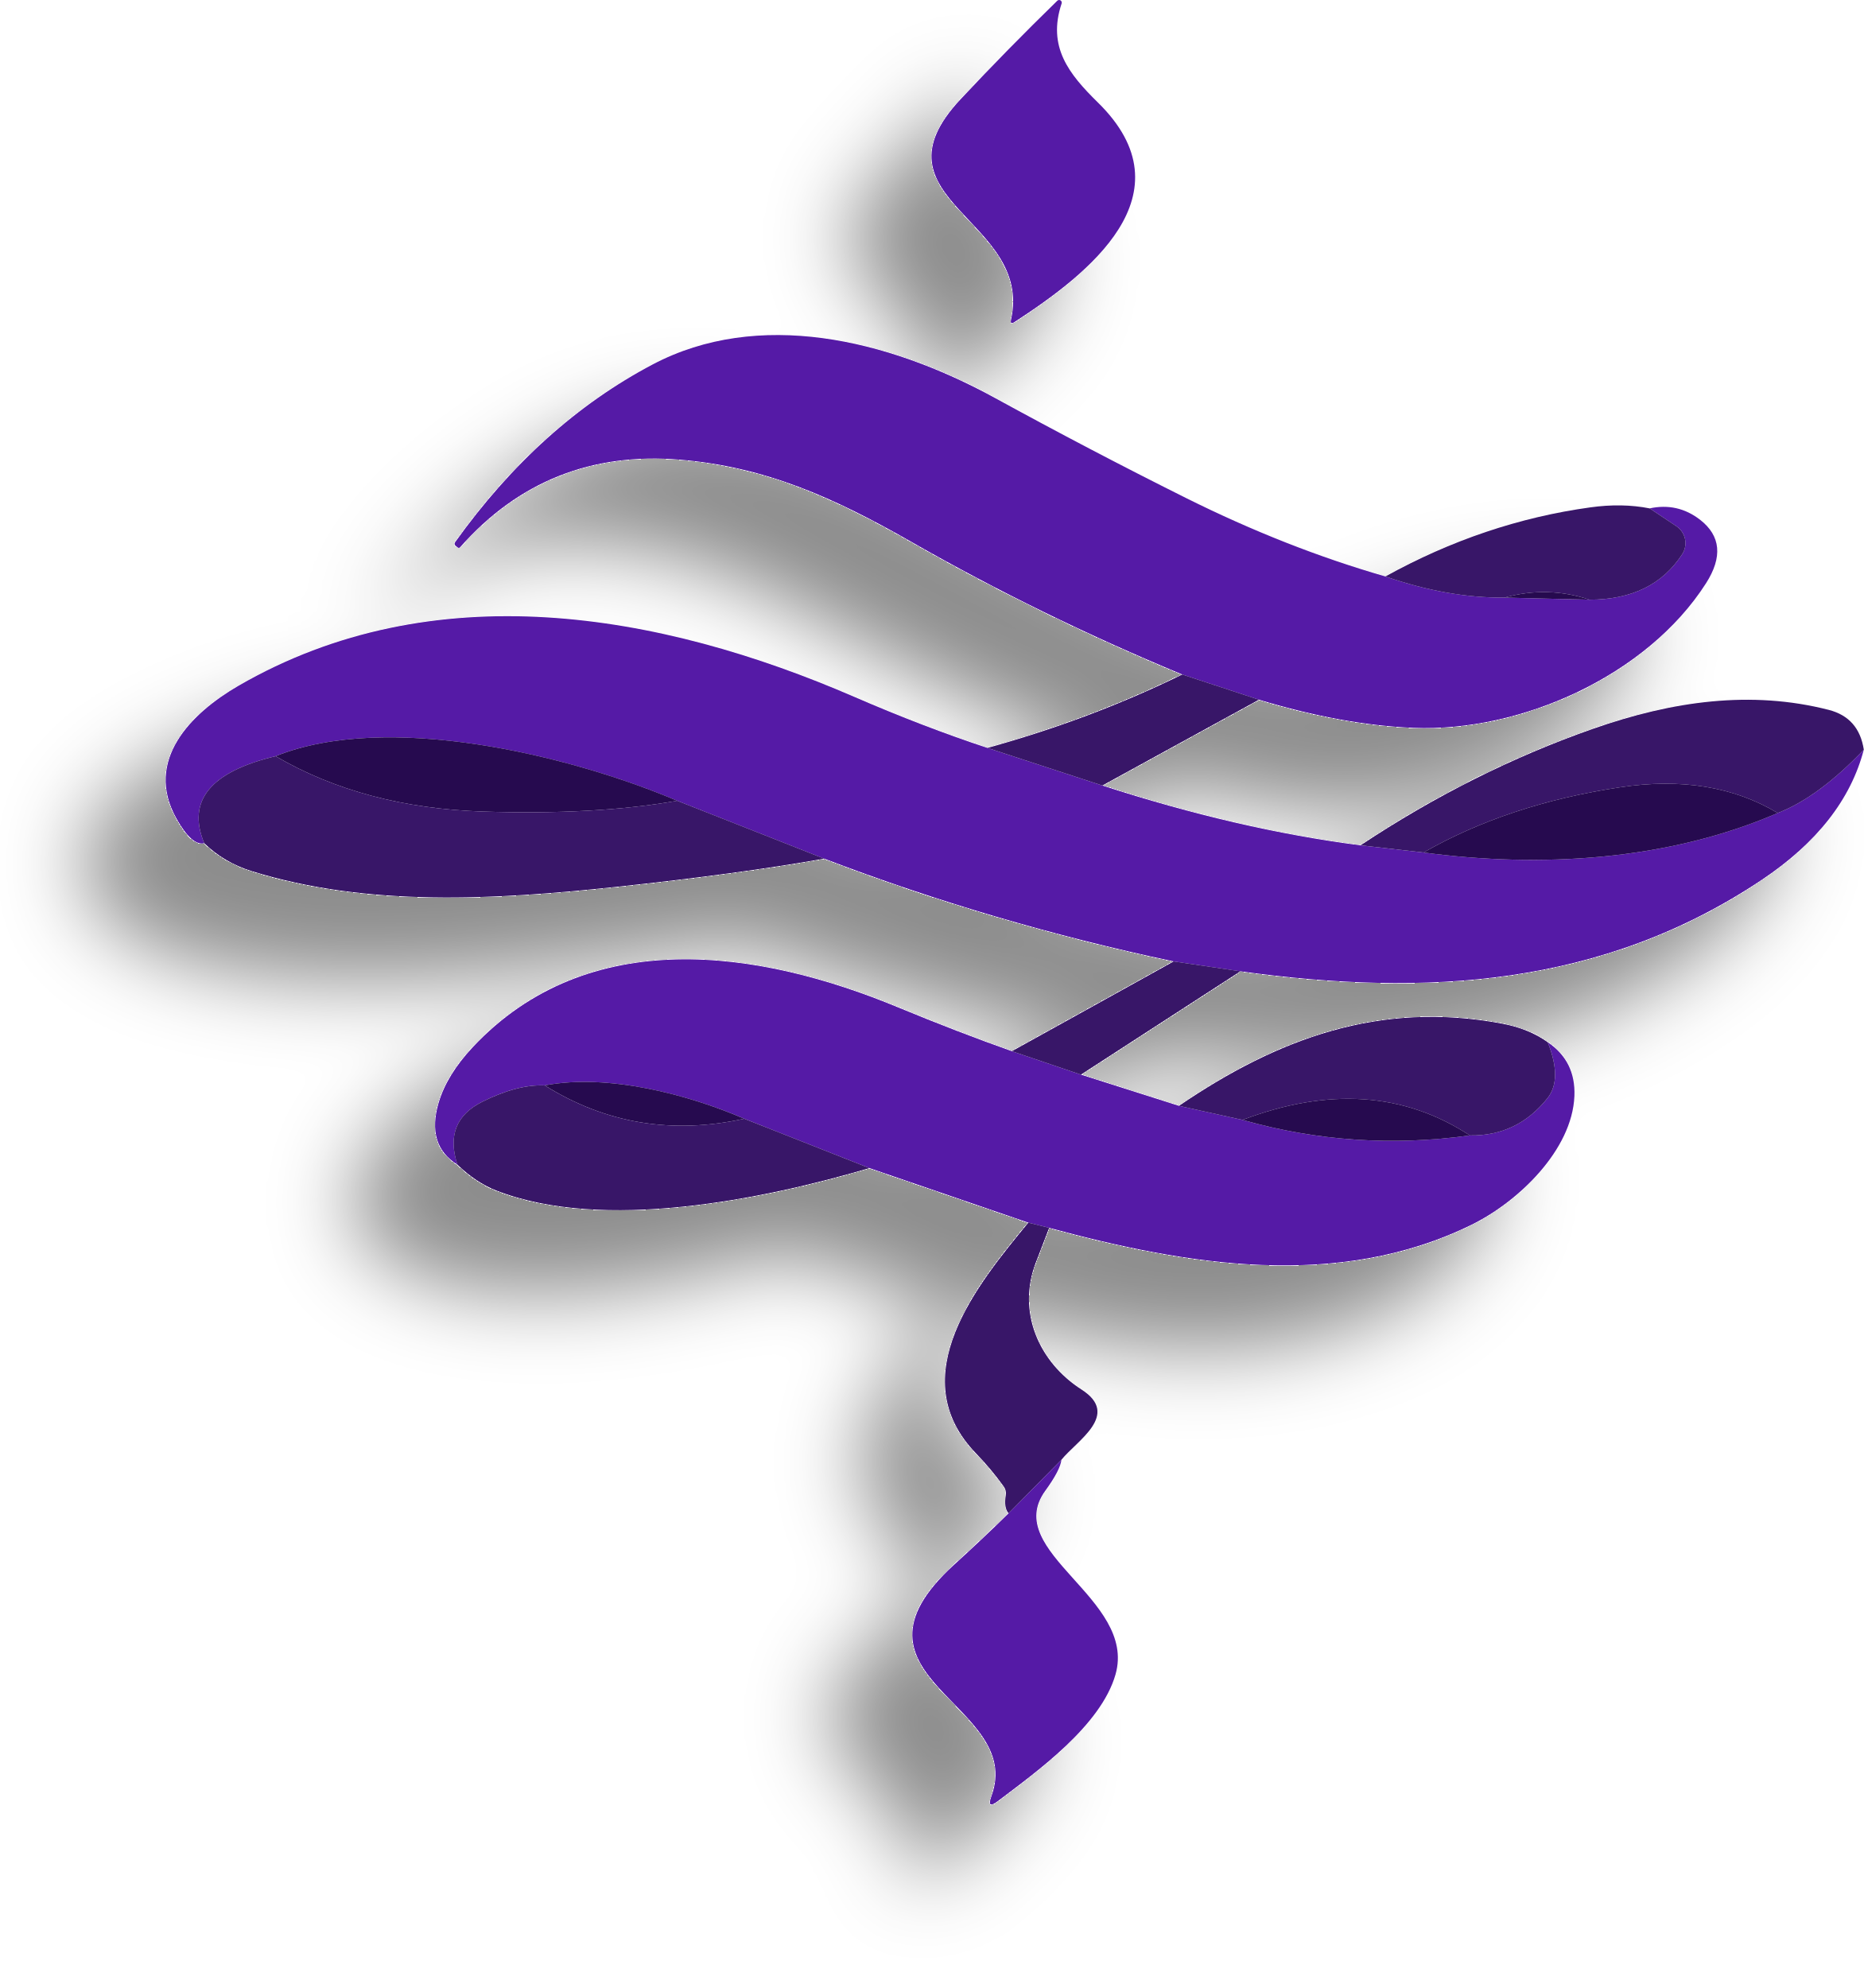
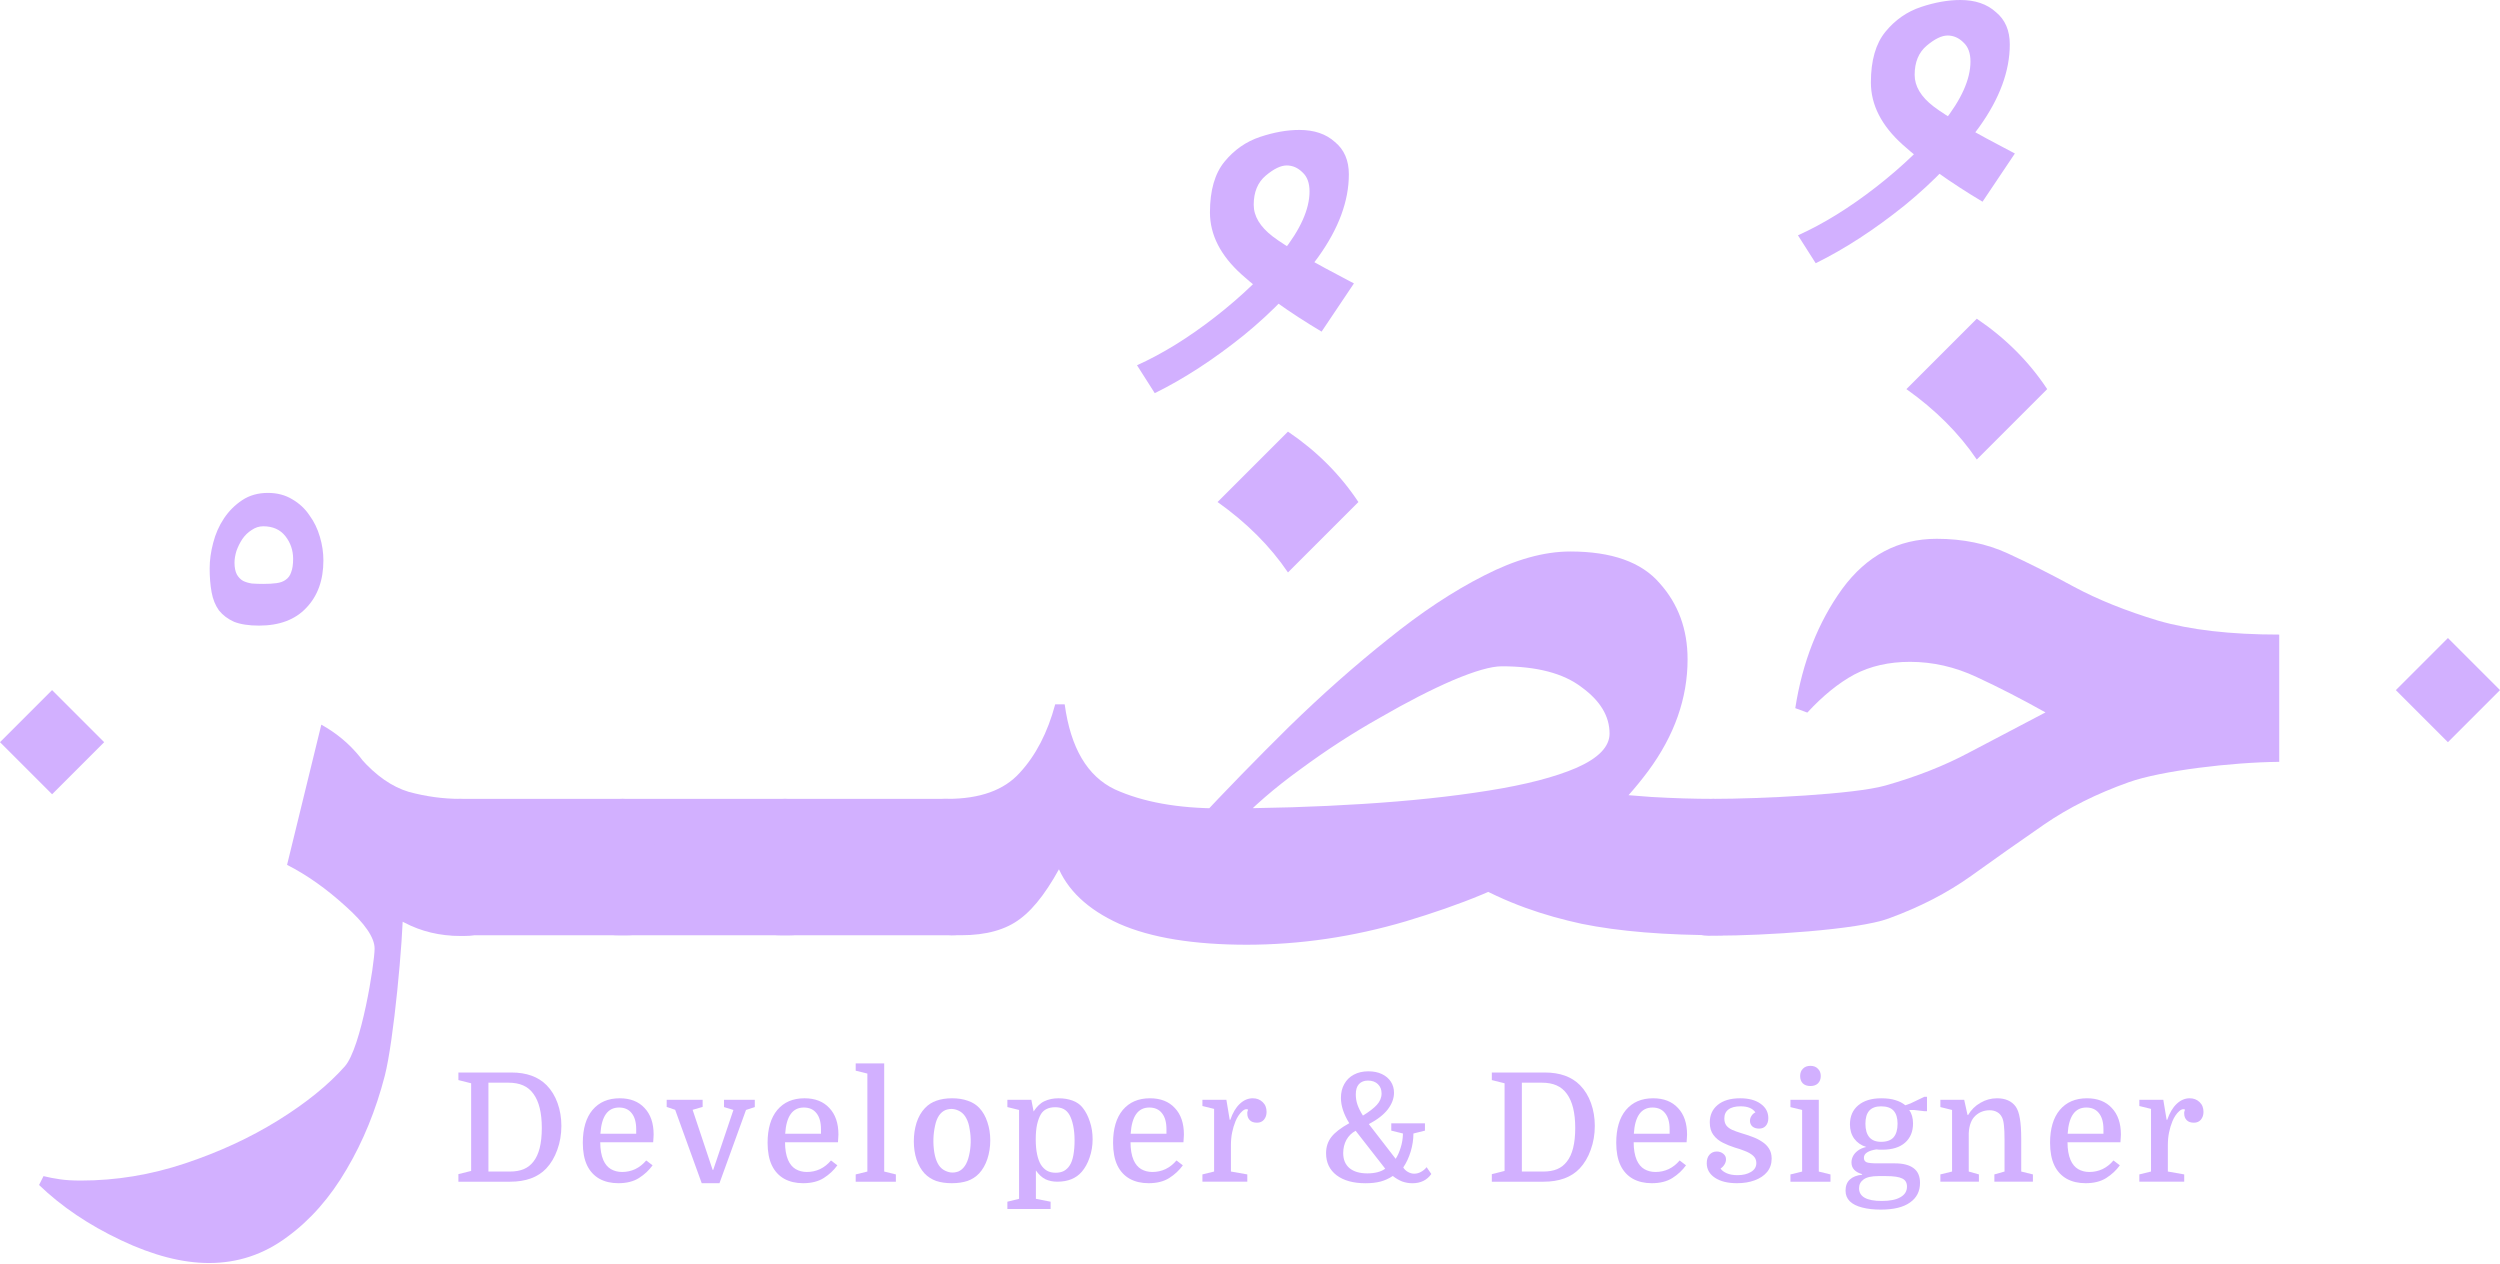
- <svg xmlns="http://www.w3.org/2000/svg" width="90" height="96" viewBox="0 0 90 96" fill="none">
-   <g filter="url(#filter0_d_127_306)">
-     <path d="M51.264 0.169C50.567 2.256 51.606 3.566 53.013 4.947C57.545 9.388 52.513 13.258 48.989 15.55C48.84 15.65 48.784 15.612 48.822 15.437C49.901 10.571 41.826 9.651 46.389 4.789C47.909 3.17 49.464 1.587 51.053 0.038C51.074 0.017 51.1 0.004 51.129 0.001C51.158 -0.003 51.187 0.004 51.211 0.019C51.236 0.035 51.254 0.058 51.264 0.085C51.273 0.112 51.273 0.142 51.264 0.169Z" fill="#551AA6" />
-     <path d="M66.899 27.837C68.909 28.532 70.825 28.873 72.646 28.858L76.757 28.959C78.794 28.956 80.286 28.223 81.233 26.759C81.371 26.542 81.42 26.28 81.367 26.028C81.315 25.777 81.166 25.556 80.952 25.413L79.659 24.549C80.559 24.356 81.37 24.539 82.092 25.097C83.094 25.875 83.191 26.897 82.381 28.166C79.532 32.623 73.444 35.359 68.254 35.148C65.974 35.055 63.487 34.602 60.793 33.789L57.089 32.571C52.513 30.671 48.142 28.531 43.978 26.149C40.3 24.05 37.004 22.55 32.853 22.2C28.575 21.837 25.03 23.246 22.219 26.425C22.181 26.466 22.141 26.469 22.1 26.434L22.008 26.364C21.941 26.308 21.932 26.246 21.982 26.175C24.703 22.374 27.882 19.514 31.52 17.597C36.601 14.924 42.816 16.352 48.024 19.206C51.069 20.878 54.146 22.489 57.255 24.041C60.49 25.654 63.705 26.919 66.899 27.837Z" fill="#551AA6" />
-     <path d="M79.66 24.55L80.953 25.413C81.166 25.556 81.315 25.777 81.368 26.029C81.42 26.28 81.372 26.542 81.233 26.759C80.286 28.223 78.795 28.956 76.758 28.959C75.402 28.506 74.031 28.473 72.646 28.858C70.826 28.873 68.91 28.533 66.899 27.837C70.064 26.087 73.362 24.975 76.793 24.501C77.816 24.358 78.771 24.374 79.66 24.55Z" fill="#381668" />
-     <path d="M76.757 28.959L72.645 28.858C74.031 28.473 75.401 28.506 76.757 28.959Z" fill="#260A4F" />
-     <path d="M47.682 36.117L53.232 37.932C57.6 39.352 61.756 40.315 65.698 40.821L68.74 41.167C74.347 41.917 80.501 41.575 85.844 39.26C87.165 38.746 88.55 37.726 90 36.201C89.372 38.609 87.734 40.701 85.086 42.478C77.367 47.65 68.846 48.141 59.899 46.905L56.673 46.427C50.86 45.197 45.236 43.543 39.801 41.465L32.7 38.669C27.409 36.429 18.664 34.36 13.307 36.516C10.16 37.27 9.012 38.672 9.862 40.72C9.467 40.811 9.023 40.419 8.529 39.545C6.929 36.705 9.257 34.426 11.51 33.119C20.926 27.675 31.823 29.564 41.269 33.658C43.49 34.62 45.628 35.44 47.682 36.117Z" fill="#551AA6" />
-     <path d="M57.09 32.571L60.794 33.789L53.232 37.932L47.683 36.117C51.02 35.191 54.156 34.008 57.09 32.571Z" fill="#381668" />
-     <path d="M90 36.2C88.551 37.726 87.165 38.746 85.844 39.26C83.714 37.986 81.175 37.572 78.226 38.019C74.626 38.56 71.464 39.609 68.74 41.167L65.698 40.82C69.301 38.427 73.045 36.551 76.929 35.192C80.764 33.851 84.56 33.32 88.308 34.28C89.278 34.529 89.842 35.169 90 36.2Z" fill="#381668" />
-     <path d="M32.7 38.668C30.079 39.133 26.953 39.307 23.324 39.19C19.484 39.064 16.145 38.173 13.308 36.516C18.664 34.359 27.409 36.428 32.7 38.668Z" fill="#260A4F" />
-     <path d="M13.307 36.516C16.145 38.173 19.484 39.064 23.324 39.19C26.953 39.307 30.079 39.133 32.7 38.668L39.801 41.465C37.06 41.95 33.721 42.403 29.785 42.824C23.88 43.455 17.748 43.806 12.146 42.065C11.272 41.794 10.511 41.345 9.862 40.72C9.012 38.671 10.16 37.27 13.307 36.516Z" fill="#381668" />
-     <path d="M85.844 39.26C80.501 41.574 74.347 41.916 68.74 41.167C71.464 39.609 74.626 38.56 78.226 38.019C81.175 37.572 83.714 37.986 85.844 39.26Z" fill="#260A4F" />
-     <path d="M48.862 50.762L52.197 51.893L56.931 53.401L60 54.08C63.577 55.097 67.236 55.347 70.976 54.83C72.501 54.853 73.751 54.254 74.724 53.032C75.209 52.425 75.213 51.523 74.737 50.328C75.64 50.939 76.07 51.804 76.026 52.923C75.921 55.548 73.291 58.043 71.068 59.138C64.616 62.321 57.309 61.098 50.663 59.292L49.655 59.042L41.984 56.408L35.939 54.023C33.248 52.861 29.364 51.827 26.304 52.414C25.422 52.376 24.417 52.639 23.289 53.203C22.029 53.835 21.629 54.847 22.088 56.241C21.076 55.61 20.776 54.609 21.185 53.238C21.453 52.341 22.003 51.45 22.833 50.565C28.413 44.621 36.649 45.857 43.365 48.645C45.276 49.437 47.108 50.142 48.862 50.762Z" fill="#551AA6" />
-     <path d="M56.673 46.427L59.899 46.904L52.197 51.893L48.861 50.762L56.673 46.427Z" fill="#381668" />
-     <path d="M74.737 50.328C75.213 51.523 75.209 52.425 74.724 53.032C73.751 54.254 72.502 54.853 70.976 54.83C67.808 52.755 64.15 52.505 60 54.08L56.932 53.401C61.696 50.153 66.628 48.316 72.523 49.429C73.386 49.59 74.124 49.89 74.737 50.328Z" fill="#381668" />
-     <path d="M35.938 54.023C32.455 54.789 29.244 54.252 26.304 52.414C29.363 51.827 33.247 52.861 35.938 54.023Z" fill="#260A4F" />
-     <path d="M26.304 52.415C29.244 54.253 32.455 54.789 35.939 54.023L41.983 56.408C36.815 57.929 29.105 59.494 23.976 57.495C23.322 57.241 22.692 56.823 22.087 56.241C21.628 54.847 22.029 53.835 23.288 53.204C24.416 52.64 25.421 52.377 26.304 52.415Z" fill="#381668" />
-     <path d="M70.976 54.83C67.236 55.347 63.577 55.097 60 54.08C64.15 52.505 67.808 52.755 70.976 54.83Z" fill="#260A4F" />
-     <path d="M49.655 59.042L50.663 59.292C50.447 59.856 50.233 60.411 50.023 60.958C49.098 63.342 50.159 65.775 52.223 67.099C54.126 68.317 52.004 69.562 51.255 70.491L48.703 73.078C48.546 72.902 48.5 72.609 48.568 72.196C48.591 72.044 48.557 71.906 48.467 71.78C48.06 71.216 47.618 70.687 47.139 70.193C43.535 66.476 47.204 62.014 49.655 59.042Z" fill="#381668" />
-     <path d="M51.255 70.491C51.22 70.821 50.96 71.321 50.474 71.99C48.335 74.949 54.911 77.185 53.867 80.858C53.162 83.326 50.102 85.522 48.182 86.977C47.817 87.255 47.713 87.177 47.871 86.745C49.536 82.252 40.073 81.038 46.069 75.563C47.001 74.715 47.88 73.887 48.704 73.077L51.255 70.491Z" fill="#551AA6" />
-   </g>
-   <defs>
-     <filter id="filter0_d_127_306" x="0" y="0" width="90" height="95.14" filterUnits="userSpaceOnUse" color-interpolation-filters="sRGB">
-       <feFlood flood-opacity="0" result="BackgroundImageFix" />
-       <feColorMatrix in="SourceAlpha" type="matrix" values="0 0 0 0 0 0 0 0 0 0 0 0 0 0 0 0 0 0 127 0" result="hardAlpha" />
-       <feOffset dx="-4" dy="4" />
-       <feGaussianBlur stdDeviation="2" />
-       <feComposite in2="hardAlpha" operator="out" />
-       <feColorMatrix type="matrix" values="0 0 0 0 0 0 0 0 0 0 0 0 0 0 0 0 0 0 0.45 0" />
-       <feBlend mode="normal" in2="BackgroundImageFix" result="effect1_dropShadow_127_306" />
-       <feBlend mode="normal" in="SourceGraphic" in2="effect1_dropShadow_127_306" result="shape" />
-     </filter>
-   </defs>
+ <svg xmlns="http://www.w3.org/2000/svg" width="192" height="97" viewBox="0 0 192 97" fill="none">
+   <path d="M131.846 71.858C130.871 71.858 130.222 72.004 129.897 70.9C129.54 69.796 129.361 68.481 129.361 66.954C129.361 65.428 129.556 64.113 129.946 63.009C130.336 61.905 130.888 61.352 131.602 61.352C135.109 61.352 142.391 61.011 144.794 60.33C147.197 59.648 149.341 58.803 151.224 57.796C153.14 56.79 155.056 55.783 156.972 54.776C158.921 53.769 161.162 52.925 163.695 52.243C166.228 51.561 169.345 51.22 173.048 51.22L171.489 58.576C168.404 58.576 165.708 58.186 163.402 57.407C161.097 56.627 159.002 55.734 157.118 54.727C155.267 53.688 153.497 52.779 151.809 51.999C150.152 51.22 148.447 50.83 146.694 50.83C145.07 50.83 143.641 51.155 142.407 51.805C141.205 52.454 140.004 53.428 138.802 54.727L137.877 54.386C138.429 50.847 139.63 47.794 141.481 45.228C143.365 42.663 145.784 41.38 148.74 41.38C150.753 41.38 152.572 41.754 154.196 42.501C155.819 43.247 157.524 44.108 159.311 45.082C161.129 46.056 163.273 46.917 165.741 47.664C168.209 48.379 171.31 48.736 175.045 48.736V58.51C171.375 58.542 165.968 59.193 163.5 60.07C161.032 60.947 158.856 62.034 156.972 63.333C155.089 64.632 153.221 65.948 151.37 67.279C149.552 68.578 147.441 69.666 145.038 70.543C142.667 71.42 135.386 71.858 131.846 71.858ZM151.818 24.477C154.027 25.97 155.829 27.773 157.225 29.884L151.818 35.291C150.454 33.277 148.652 31.475 146.411 29.884L151.818 24.477Z" fill="#D2B0FF" />
+   <path d="M139.446 20.216L138.082 18.073C140.031 17.196 142.028 15.962 144.074 14.37C146.12 12.779 147.841 11.123 149.237 9.402C150.634 7.648 151.332 6.089 151.332 4.725C151.332 4.076 151.153 3.589 150.796 3.264C150.439 2.907 150.033 2.728 149.578 2.728C149.124 2.728 148.588 2.988 147.971 3.507C147.354 4.027 147.045 4.774 147.045 5.748C147.045 6.625 147.532 7.437 148.507 8.184C149.481 8.931 151.559 10.132 154.742 11.789L152.258 15.491C149.757 13.997 147.711 12.536 146.12 11.107C144.496 9.645 143.684 8.054 143.684 6.333C143.684 4.644 144.058 3.345 144.804 2.436C145.551 1.526 146.461 0.893 147.532 0.536C148.604 0.179 149.611 0 150.553 0C151.689 0 152.599 0.309 153.281 0.926C153.995 1.51 154.352 2.338 154.352 3.41C154.352 5.456 153.573 7.567 152.014 9.743C150.455 11.918 148.539 13.932 146.266 15.783C143.96 17.634 141.687 19.112 139.446 20.216Z" fill="#D2B0FF" />
+   <path d="M93.704 62.084L95.797 72.556C91.672 72.556 88.392 72.02 85.957 70.948C83.521 69.844 81.93 68.334 81.183 66.418L81.767 65.931C80.631 68.172 79.494 69.714 78.357 70.559C77.253 71.403 75.743 71.825 73.827 71.825H73.096C72.284 71.825 71.684 71.406 71.294 70.075C70.904 68.711 70.127 67.946 70.127 66.809C70.127 65.673 70.322 64.487 70.712 63.253C71.101 61.987 71.702 61.353 72.514 61.353H72.757C75.258 61.353 77.109 60.688 78.311 59.356C79.545 58.025 80.454 56.271 81.039 54.095H81.769C82.224 57.44 83.507 59.616 85.618 60.623C87.761 61.597 90.457 62.084 93.704 62.084ZM120.594 42.355C123.776 42.355 126.066 43.167 127.462 44.791C128.891 46.382 129.606 48.331 129.606 50.636C129.606 53.624 128.599 56.482 126.586 59.21C124.572 61.906 122.475 63.84 119.13 65.983C115.785 68.094 112.067 69.519 107.975 70.754C103.916 71.955 99.824 72.556 95.699 72.556L93.607 62.084C97.406 62.084 101.092 61.97 104.665 61.743C108.269 61.516 111.484 61.175 114.31 60.72C117.168 60.266 119.425 59.681 121.081 58.966C122.77 58.219 123.614 57.343 123.614 56.336C123.614 55.004 122.9 53.819 121.471 52.78C120.074 51.708 118.028 51.172 115.333 51.172C114.521 51.172 113.271 51.53 111.582 52.244C109.926 52.959 108.058 53.916 105.98 55.118C103.901 56.287 101.872 57.602 99.891 59.064C97.91 60.493 96.221 61.954 94.825 63.448L91.804 63.205C94.11 60.736 96.513 58.268 99.014 55.8C101.547 53.332 104.08 51.091 106.613 49.078C109.146 47.032 111.598 45.408 113.969 44.206C116.372 42.972 118.58 42.355 120.594 42.355ZM122.445 60.866C123.711 60.964 125.173 61.077 126.829 61.207C128.518 61.305 130.109 61.353 131.603 61.353C132.123 61.353 132.561 61.954 132.918 63.156C133.276 64.325 134.037 65.106 134.037 66.47C134.037 67.931 133.842 69.231 133.452 70.367C133.095 71.504 132.673 71.825 132.185 71.825C127.899 71.825 124.326 71.533 121.469 70.948C118.643 70.331 115.72 69.393 112.7 67.639L122.445 60.866ZM98.916 33.148C101.125 34.642 102.927 36.445 104.324 38.556L98.916 43.963C97.552 41.949 95.75 40.147 93.509 38.556L98.916 33.148Z" fill="#D2B0FF" />
+   <path d="M88.686 30.195L87.322 28.051C89.271 27.174 91.268 25.94 93.314 24.349C95.36 22.758 97.081 21.101 98.478 19.38C99.874 17.627 100.572 16.068 100.572 14.704C100.572 14.054 100.394 13.567 100.036 13.242C99.679 12.885 99.273 12.707 98.819 12.707C98.364 12.707 97.828 12.966 97.211 13.486C96.594 14.005 96.285 14.752 96.285 15.727C96.285 16.604 96.773 17.415 97.747 18.162C98.721 18.909 100.8 20.111 103.982 21.767L101.498 25.469C98.997 23.975 96.951 22.514 95.36 21.085C93.736 19.624 92.924 18.032 92.924 16.311C92.924 14.623 93.298 13.323 94.045 12.414C94.792 11.505 95.701 10.872 96.773 10.514C97.844 10.157 98.851 9.979 99.793 9.979C100.929 9.979 101.839 10.287 102.521 10.904C103.235 11.489 103.592 12.317 103.592 13.388C103.592 15.434 102.813 17.545 101.254 19.721C99.695 21.897 97.779 23.91 95.506 25.762C93.2 27.613 90.927 29.09 88.686 30.195Z" fill="#D2B0FF" />
+   <path d="M60.286 61.353H72.757C73.666 61.353 74.332 62.003 74.754 63.302C75.209 64.601 75.436 65.819 75.436 66.956C75.436 68.06 75.209 69.278 74.754 70.609C74.332 71.908 73.666 71.827 72.757 71.827H60.286C59.377 71.827 58.695 71.908 58.241 70.609C57.786 69.278 57.559 68.06 57.559 66.956C57.559 65.819 57.786 64.601 58.241 63.302C58.695 62.003 59.377 61.353 60.286 61.353Z" fill="#D2B0FF" />
+   <path d="M47.816 61.353H60.286C61.196 61.353 61.861 62.003 62.284 63.302C62.738 64.601 62.966 65.819 62.966 66.956C62.966 68.06 62.738 69.278 62.284 70.609C61.861 71.908 61.196 71.827 60.286 71.827H47.816C46.907 71.827 46.224 71.908 45.77 70.609C45.315 69.278 45.088 68.06 45.088 66.956C45.088 65.819 45.315 64.601 45.77 63.302C46.224 62.003 46.907 61.353 47.816 61.353Z" fill="#D2B0FF" />
+   <path d="M35.345 61.353H47.816C48.725 61.353 49.391 62.003 49.813 63.302C50.268 64.601 50.495 65.819 50.495 66.956C50.495 68.06 50.268 69.278 49.813 70.609C49.391 71.908 48.725 71.827 47.816 71.827H35.345C34.436 71.827 33.754 71.908 33.299 70.609C32.844 69.278 32.617 68.06 32.617 66.956C32.617 65.819 32.844 64.601 33.299 63.302C33.754 62.003 34.436 61.353 35.345 61.353Z" fill="#D2B0FF" />
+   <path d="M3 91.008L3.341 90.326C3.731 90.424 4.153 90.505 4.608 90.57C5.03 90.635 5.566 90.667 6.215 90.667C8.911 90.667 11.573 90.229 14.204 89.352C16.835 88.475 19.221 87.371 21.365 86.04C23.508 84.708 25.213 83.328 26.48 81.899C27.746 80.47 28.769 73.987 28.769 72.85C28.769 72.006 28.022 70.918 26.529 69.586C25.067 68.255 23.573 67.199 22.047 66.42L24.677 55.654C27.016 56.953 28.639 58.967 29.549 61.695C30.491 64.423 30.961 67.037 30.961 69.538C30.961 72.168 30.231 79.999 29.549 82.63C28.867 85.26 27.892 87.647 26.626 89.791C25.359 91.966 23.833 93.704 22.047 95.003C20.261 96.334 18.264 97 16.055 97C14.009 97 11.752 96.416 9.284 95.246C6.816 94.077 4.721 92.665 3 91.008ZM35.346 61.354C36.352 61.354 37.099 62.003 37.586 63.302C38.106 64.601 38.366 65.819 38.366 66.956C38.366 68.092 38.106 69.31 37.586 70.609C37.099 71.908 36.352 71.88 35.346 71.88C33.787 71.88 32.358 71.54 31.059 70.858C29.76 70.143 28.639 69.976 27.698 69.002V58.236C28.867 59.568 30.101 60.428 31.4 60.818C32.731 61.175 34.047 61.354 35.346 61.354Z" fill="#D2B0FF" />
+   <path d="M167.807 85.221C167.791 85.206 167.772 85.198 167.748 85.198C167.725 85.19 167.702 85.186 167.679 85.186C167.585 85.186 167.484 85.233 167.376 85.326C167.267 85.419 167.166 85.536 167.073 85.675C166.98 85.815 166.902 85.963 166.84 86.118C166.731 86.382 166.646 86.665 166.584 86.968C166.522 87.263 166.491 87.594 166.491 87.958V89.974L167.748 90.195V90.754H164.301V90.195L165.198 89.974V85.163L164.301 84.942V84.464H166.141L166.397 86.002H166.444C166.623 85.474 166.863 85.066 167.166 84.779C167.469 84.491 167.803 84.348 168.168 84.348C168.471 84.348 168.723 84.445 168.925 84.639C169.127 84.825 169.228 85.078 169.228 85.396C169.228 85.629 169.162 85.827 169.03 85.99C168.898 86.145 168.719 86.223 168.494 86.223C168.245 86.223 168.059 86.157 167.935 86.025C167.811 85.893 167.748 85.73 167.748 85.536C167.748 85.481 167.748 85.439 167.748 85.408C167.756 85.369 167.776 85.307 167.807 85.221Z" fill="#D2B0FF" />
+   <path d="M162.85 87.725H158.785C158.785 88.269 158.862 88.723 159.018 89.088C159.158 89.407 159.352 89.64 159.6 89.787C159.856 89.935 160.144 90.008 160.462 90.008C160.819 90.008 161.157 89.935 161.475 89.787C161.794 89.632 162.073 89.41 162.314 89.123L162.803 89.496C162.531 89.876 162.182 90.203 161.755 90.474C161.336 90.738 160.808 90.87 160.171 90.87C159.62 90.87 159.138 90.758 158.727 90.533C158.315 90.3 158.001 89.962 157.783 89.519C157.667 89.278 157.581 89.011 157.527 88.716C157.472 88.421 157.445 88.106 157.445 87.772C157.445 86.685 157.694 85.842 158.191 85.245C158.695 84.647 159.39 84.348 160.276 84.348C161.091 84.348 161.728 84.596 162.186 85.093C162.652 85.582 162.885 86.262 162.885 87.131C162.885 87.209 162.881 87.287 162.873 87.364C162.873 87.434 162.865 87.555 162.85 87.725ZM160.229 85.058C159.359 85.058 158.882 85.73 158.796 87.073H161.545V86.724C161.545 86.188 161.429 85.776 161.196 85.489C160.971 85.202 160.648 85.058 160.229 85.058Z" fill="#D2B0FF" />
+   <path d="M149.918 89.974V85.245L149.021 85.023V84.464H150.85L151.106 85.629H151.153C151.386 85.233 151.7 84.922 152.096 84.697C152.492 84.464 152.916 84.348 153.366 84.348C154.011 84.348 154.488 84.557 154.799 84.977C154.954 85.194 155.063 85.501 155.125 85.897C155.195 86.285 155.23 86.813 155.23 87.481V89.974L156.127 90.195V90.754H153.168V90.195L153.948 89.974V87.539C153.948 87.05 153.933 86.681 153.902 86.433C153.879 86.176 153.832 85.974 153.762 85.827C153.669 85.633 153.541 85.493 153.378 85.408C153.215 85.314 153.024 85.268 152.807 85.268C152.388 85.268 152.027 85.404 151.724 85.675C151.405 85.963 151.231 86.413 151.2 87.027V89.974L151.98 90.195V90.754H149.021V90.195L149.918 89.974Z" fill="#D2B0FF" />
+   <path d="M147.457 90.848C147.457 91.493 147.201 91.994 146.689 92.351C146.184 92.716 145.434 92.898 144.441 92.898C143.889 92.898 143.412 92.844 143.008 92.735C142.604 92.634 142.29 92.475 142.064 92.258C141.847 92.04 141.738 91.769 141.738 91.442C141.738 91.077 141.847 90.794 142.064 90.592C142.29 90.382 142.604 90.258 143.008 90.219V90.173C142.464 90.017 142.193 89.719 142.193 89.276C142.193 89.113 142.231 88.954 142.309 88.798C142.387 88.643 142.507 88.503 142.67 88.379C142.841 88.247 143.058 88.15 143.322 88.088C142.934 87.964 142.627 87.75 142.402 87.447C142.185 87.144 142.076 86.779 142.076 86.352C142.076 85.731 142.29 85.242 142.717 84.885C143.144 84.528 143.73 84.349 144.475 84.349C144.91 84.349 145.271 84.395 145.559 84.489C145.854 84.574 146.11 84.706 146.327 84.885L146.723 84.745L147.795 84.232H147.993V85.339H147.795L146.98 85.246H146.63C146.824 85.525 146.921 85.871 146.921 86.282C146.921 86.904 146.716 87.397 146.304 87.762C145.893 88.119 145.314 88.297 144.569 88.297C144.491 88.297 144.413 88.297 144.336 88.297C144.258 88.29 144.18 88.282 144.103 88.274C143.792 88.321 143.555 88.398 143.392 88.507C143.229 88.608 143.148 88.748 143.148 88.926C143.148 89.09 143.218 89.202 143.357 89.264C143.505 89.319 143.777 89.346 144.173 89.346H145.524C146.161 89.346 146.642 89.47 146.968 89.719C147.294 89.959 147.457 90.336 147.457 90.848ZM144.848 90.324H144.254C143.734 90.324 143.357 90.41 143.124 90.58C142.891 90.751 142.775 90.976 142.775 91.256C142.775 91.908 143.357 92.234 144.522 92.234C145.151 92.234 145.629 92.137 145.955 91.943C146.289 91.757 146.456 91.485 146.456 91.128C146.456 90.833 146.335 90.627 146.095 90.51C145.854 90.386 145.438 90.324 144.848 90.324ZM143.264 86.306C143.264 86.756 143.365 87.102 143.567 87.342C143.769 87.575 144.068 87.692 144.464 87.692C144.906 87.692 145.229 87.575 145.431 87.342C145.632 87.102 145.733 86.756 145.733 86.306C145.733 85.863 145.632 85.529 145.431 85.304C145.229 85.079 144.906 84.966 144.464 84.966C144.06 84.966 143.757 85.079 143.555 85.304C143.361 85.529 143.264 85.863 143.264 86.306Z" fill="#D2B0FF" />
+   <path d="M138.403 85.247L137.506 85.026V84.466H139.684V89.976L140.581 90.197V90.756H137.506V90.197L138.403 89.976V85.247ZM138.251 82.638C138.251 82.405 138.321 82.219 138.461 82.079C138.601 81.931 138.795 81.857 139.043 81.857C139.284 81.857 139.474 81.931 139.614 82.079C139.762 82.219 139.835 82.405 139.835 82.638C139.835 82.863 139.766 83.049 139.626 83.197C139.486 83.337 139.292 83.407 139.043 83.407C138.787 83.407 138.589 83.337 138.449 83.197C138.317 83.057 138.251 82.871 138.251 82.638Z" fill="#D2B0FF" />
+   <path d="M133.443 90.253C133.854 90.253 134.196 90.171 134.468 90.008C134.747 89.845 134.887 89.616 134.887 89.321C134.887 89.088 134.801 88.898 134.631 88.751C134.46 88.603 134.246 88.483 133.99 88.389C133.742 88.288 133.489 88.203 133.233 88.133C132.915 88.032 132.608 87.908 132.313 87.76C132.018 87.613 131.777 87.415 131.591 87.166C131.404 86.918 131.311 86.596 131.311 86.2C131.311 85.641 131.513 85.194 131.917 84.86C132.328 84.519 132.903 84.348 133.641 84.348C134.301 84.348 134.825 84.487 135.213 84.767C135.609 85.046 135.807 85.415 135.807 85.874C135.807 86.122 135.741 86.32 135.609 86.468C135.485 86.607 135.314 86.677 135.097 86.677C134.887 86.677 134.716 86.623 134.584 86.514C134.46 86.398 134.398 86.254 134.398 86.083C134.398 85.943 134.437 85.815 134.514 85.699C134.592 85.575 134.693 85.485 134.817 85.431C134.708 85.276 134.561 85.159 134.374 85.082C134.188 85.004 133.955 84.965 133.676 84.965C133.264 84.965 132.953 85.046 132.744 85.21C132.534 85.365 132.429 85.594 132.429 85.897C132.429 86.114 132.48 86.293 132.581 86.433C132.682 86.565 132.829 86.677 133.023 86.77C133.217 86.856 133.454 86.941 133.734 87.027C134.021 87.112 134.301 87.205 134.572 87.306C134.852 87.407 135.1 87.531 135.318 87.679C135.543 87.819 135.722 87.993 135.854 88.203C135.993 88.413 136.063 88.673 136.063 88.983C136.063 89.379 135.947 89.721 135.714 90.008C135.481 90.288 135.163 90.501 134.759 90.649C134.363 90.797 133.909 90.87 133.396 90.87C132.689 90.87 132.126 90.731 131.707 90.451C131.288 90.171 131.078 89.799 131.078 89.333C131.078 89.053 131.148 88.836 131.288 88.681C131.435 88.517 131.622 88.436 131.847 88.436C132.033 88.436 132.196 88.49 132.336 88.599C132.484 88.708 132.557 88.855 132.557 89.042C132.557 89.181 132.515 89.317 132.429 89.449C132.344 89.581 132.247 89.678 132.138 89.74C132.223 89.88 132.379 90.001 132.604 90.102C132.829 90.203 133.109 90.253 133.443 90.253Z" fill="#D2B0FF" />
+   <path d="M129.531 87.725H125.466C125.466 88.269 125.544 88.723 125.699 89.088C125.839 89.407 126.033 89.64 126.282 89.787C126.538 89.935 126.825 90.008 127.144 90.008C127.501 90.008 127.839 89.935 128.157 89.787C128.475 89.632 128.755 89.41 128.996 89.123L129.485 89.496C129.213 89.876 128.864 90.203 128.437 90.474C128.017 90.738 127.489 90.87 126.853 90.87C126.301 90.87 125.82 90.758 125.408 90.533C124.997 90.3 124.682 89.962 124.465 89.519C124.348 89.278 124.263 89.011 124.208 88.716C124.154 88.421 124.127 88.106 124.127 87.772C124.127 86.685 124.375 85.842 124.872 85.245C125.377 84.647 126.072 84.348 126.957 84.348C127.773 84.348 128.409 84.596 128.868 85.093C129.333 85.582 129.566 86.262 129.566 87.131C129.566 87.209 129.563 87.287 129.555 87.364C129.555 87.434 129.547 87.555 129.531 87.725ZM126.911 85.058C126.041 85.058 125.563 85.73 125.478 87.073H128.227V86.724C128.227 86.188 128.11 85.776 127.878 85.489C127.652 85.202 127.33 85.058 126.911 85.058Z" fill="#D2B0FF" />
+   <path d="M116.879 89.975H118.521C118.94 89.975 119.297 89.913 119.592 89.789C119.887 89.665 120.136 89.47 120.338 89.206C120.548 88.942 120.707 88.597 120.815 88.17C120.924 87.735 120.978 87.222 120.978 86.632C120.978 85.467 120.765 84.594 120.338 84.011C120.128 83.716 119.864 83.499 119.546 83.359C119.235 83.219 118.855 83.15 118.404 83.15H116.879V89.975ZM114.572 82.369H118.649C119.806 82.369 120.707 82.695 121.351 83.347C121.716 83.72 121.996 84.178 122.19 84.722C122.384 85.266 122.481 85.848 122.481 86.469C122.481 87.121 122.376 87.735 122.167 88.309C121.965 88.876 121.681 89.354 121.316 89.742C120.672 90.418 119.748 90.755 118.544 90.755H114.572V90.173L115.551 89.928V83.196L114.572 82.951V82.369Z" fill="#D2B0FF" />
+   <path d="M109.436 86.832L108.551 87.053C108.551 87.511 108.481 87.973 108.341 88.439C108.201 88.897 108.011 89.305 107.77 89.662C107.848 89.794 107.965 89.907 108.12 90C108.283 90.093 108.446 90.139 108.609 90.139C108.795 90.139 108.97 90.093 109.133 90C109.304 89.907 109.448 89.786 109.564 89.639L109.925 90.163C109.591 90.636 109.106 90.873 108.469 90.873C108.198 90.873 107.934 90.827 107.677 90.734C107.429 90.633 107.192 90.493 106.967 90.314C106.679 90.508 106.365 90.652 106.023 90.745C105.689 90.831 105.305 90.873 104.87 90.873C103.931 90.873 103.189 90.668 102.645 90.256C102.11 89.844 101.842 89.281 101.842 88.567C101.842 88.086 101.978 87.67 102.249 87.321C102.521 86.971 102.979 86.618 103.624 86.261C103.197 85.578 102.983 84.929 102.983 84.316C102.983 83.912 103.069 83.559 103.24 83.256C103.41 82.945 103.655 82.704 103.973 82.534C104.292 82.363 104.664 82.277 105.091 82.277C105.488 82.277 105.833 82.347 106.128 82.487C106.423 82.627 106.652 82.821 106.815 83.069C106.978 83.318 107.06 83.601 107.06 83.92C107.06 84.355 106.901 84.782 106.582 85.201C106.264 85.612 105.779 85.989 105.126 86.331L107.188 88.998C107.343 88.757 107.472 88.47 107.572 88.136C107.681 87.802 107.739 87.441 107.747 87.053L106.85 86.832V86.272H109.436V86.832ZM105.01 90.116C105.305 90.116 105.569 90.085 105.802 90.023C106.035 89.961 106.229 89.872 106.384 89.755L104.113 86.843C103.81 87.006 103.573 87.239 103.403 87.542C103.24 87.845 103.158 88.183 103.158 88.555C103.158 89.052 103.317 89.437 103.636 89.709C103.962 89.98 104.42 90.116 105.01 90.116ZM104.125 84.048C104.125 84.32 104.167 84.584 104.253 84.84C104.338 85.088 104.478 85.368 104.672 85.678C105.154 85.383 105.511 85.108 105.744 84.852C105.984 84.588 106.105 84.296 106.105 83.978C106.105 83.683 106.012 83.446 105.825 83.267C105.639 83.081 105.383 82.988 105.057 82.988C104.769 82.988 104.54 83.077 104.369 83.256C104.206 83.434 104.125 83.698 104.125 84.048Z" fill="#D2B0FF" />
+   <path d="M95.852 85.221C95.836 85.206 95.817 85.198 95.793 85.198C95.77 85.19 95.747 85.186 95.724 85.186C95.63 85.186 95.529 85.233 95.421 85.326C95.312 85.419 95.211 85.536 95.118 85.675C95.025 85.815 94.947 85.963 94.885 86.118C94.776 86.382 94.691 86.665 94.629 86.968C94.567 87.263 94.535 87.594 94.535 87.958V89.974L95.793 90.195V90.754H92.346V90.195L93.243 89.974V85.163L92.346 84.942V84.464H94.186L94.442 86.002H94.489C94.668 85.474 94.908 85.066 95.211 84.779C95.514 84.491 95.848 84.348 96.213 84.348C96.516 84.348 96.768 84.445 96.97 84.639C97.172 84.825 97.273 85.078 97.273 85.396C97.273 85.629 97.207 85.827 97.075 85.99C96.943 86.145 96.764 86.223 96.539 86.223C96.29 86.223 96.104 86.157 95.98 86.025C95.856 85.893 95.793 85.73 95.793 85.536C95.793 85.481 95.793 85.439 95.793 85.408C95.801 85.369 95.821 85.307 95.852 85.221Z" fill="#D2B0FF" />
+   <path d="M90.889 87.725H86.824C86.824 88.269 86.901 88.723 87.057 89.088C87.197 89.407 87.391 89.64 87.639 89.787C87.895 89.935 88.183 90.008 88.501 90.008C88.858 90.008 89.196 89.935 89.514 89.787C89.833 89.632 90.112 89.41 90.353 89.123L90.842 89.496C90.57 89.876 90.221 90.203 89.794 90.474C89.375 90.738 88.847 90.87 88.21 90.87C87.659 90.87 87.177 90.758 86.766 90.533C86.354 90.3 86.04 89.962 85.822 89.519C85.706 89.278 85.62 89.011 85.566 88.716C85.512 88.421 85.484 88.106 85.484 87.772C85.484 86.685 85.733 85.842 86.23 85.245C86.735 84.647 87.43 84.348 88.315 84.348C89.13 84.348 89.767 84.596 90.225 85.093C90.691 85.582 90.924 86.262 90.924 87.131C90.924 87.209 90.92 87.287 90.912 87.364C90.912 87.434 90.904 87.555 90.889 87.725ZM88.268 85.058C87.398 85.058 86.921 85.73 86.835 87.073H89.584V86.724C89.584 86.188 89.468 85.776 89.235 85.489C89.01 85.202 88.688 85.058 88.268 85.058Z" fill="#D2B0FF" />
+   <path d="M79.557 92.07L80.687 92.291V92.85H77.367V92.291L78.264 92.07V85.245L77.367 85.023V84.464H79.207L79.382 85.361C79.631 84.973 79.91 84.709 80.221 84.569C80.539 84.421 80.896 84.348 81.293 84.348C81.689 84.348 82.046 84.406 82.364 84.522C82.69 84.639 82.954 84.825 83.156 85.082C83.389 85.376 83.572 85.734 83.704 86.153C83.843 86.565 83.913 87.011 83.913 87.493C83.913 87.99 83.835 88.459 83.68 88.902C83.533 89.337 83.331 89.702 83.075 89.997C82.64 90.501 82.015 90.754 81.199 90.754C80.865 90.754 80.562 90.692 80.291 90.567C80.027 90.436 79.782 90.21 79.557 89.892V92.07ZM79.545 87.504C79.545 87.947 79.58 88.331 79.65 88.657C79.72 88.983 79.817 89.247 79.941 89.449C80.066 89.644 80.217 89.795 80.396 89.904C80.582 90.012 80.807 90.067 81.071 90.067C81.32 90.067 81.533 90.02 81.712 89.927C81.89 89.826 82.034 89.69 82.143 89.519C82.275 89.325 82.372 89.061 82.434 88.727C82.496 88.385 82.527 88.009 82.527 87.597C82.527 87.17 82.492 86.79 82.422 86.456C82.352 86.114 82.255 85.835 82.131 85.617C82.015 85.415 81.867 85.268 81.689 85.175C81.51 85.082 81.293 85.035 81.036 85.035C80.78 85.035 80.559 85.082 80.372 85.175C80.194 85.26 80.05 85.392 79.941 85.571C79.825 85.765 79.728 86.025 79.65 86.351C79.58 86.669 79.545 87.054 79.545 87.504Z" fill="#D2B0FF" />
+   <path d="M76.052 87.574C76.052 88.079 75.978 88.556 75.831 89.007C75.683 89.449 75.474 89.818 75.202 90.113C74.953 90.377 74.654 90.571 74.305 90.696C73.956 90.812 73.552 90.87 73.094 90.87C72.643 90.87 72.243 90.812 71.894 90.696C71.552 90.571 71.257 90.381 71.009 90.125C70.745 89.838 70.539 89.48 70.391 89.053C70.251 88.618 70.182 88.153 70.182 87.656C70.182 87.151 70.251 86.673 70.391 86.223C70.539 85.773 70.752 85.4 71.032 85.105C71.28 84.841 71.576 84.65 71.917 84.534C72.267 84.41 72.666 84.348 73.117 84.348C73.567 84.348 73.967 84.41 74.317 84.534C74.674 84.65 74.973 84.837 75.213 85.093C75.485 85.38 75.691 85.742 75.831 86.176C75.978 86.611 76.052 87.077 76.052 87.574ZM71.754 88.506C71.808 88.832 71.894 89.108 72.01 89.333C72.127 89.558 72.278 89.729 72.465 89.845C72.651 89.954 72.833 90.02 73.012 90.043C73.198 90.067 73.392 90.043 73.594 89.974C73.998 89.803 74.274 89.395 74.421 88.751C74.499 88.417 74.542 88.079 74.549 87.737C74.557 87.388 74.53 87.046 74.468 86.712C74.421 86.386 74.336 86.11 74.212 85.885C74.095 85.66 73.944 85.489 73.757 85.373C73.579 85.264 73.396 85.198 73.21 85.175C73.031 85.151 72.837 85.175 72.628 85.245C72.216 85.415 71.944 85.819 71.812 86.456C71.665 87.131 71.645 87.815 71.754 88.506Z" fill="#D2B0FF" />
+   <path d="M66.614 89.975V82.45L65.717 82.229V81.67H67.907V89.975L68.803 90.196V90.755H65.717V90.196L66.614 89.975Z" fill="#D2B0FF" />
+   <path d="M64.356 87.725H60.291C60.291 88.269 60.368 88.723 60.524 89.088C60.663 89.407 60.858 89.64 61.106 89.787C61.362 89.935 61.65 90.008 61.968 90.008C62.325 90.008 62.663 89.935 62.981 89.787C63.3 89.632 63.579 89.41 63.82 89.123L64.309 89.496C64.037 89.876 63.688 90.203 63.261 90.474C62.842 90.738 62.313 90.87 61.677 90.87C61.125 90.87 60.644 90.758 60.232 90.533C59.821 90.3 59.506 89.962 59.289 89.519C59.172 89.278 59.087 89.011 59.033 88.716C58.978 88.421 58.951 88.106 58.951 87.772C58.951 86.685 59.2 85.842 59.697 85.245C60.201 84.647 60.896 84.348 61.782 84.348C62.597 84.348 63.234 84.596 63.692 85.093C64.158 85.582 64.391 86.262 64.391 87.131C64.391 87.209 64.387 87.287 64.379 87.364C64.379 87.434 64.371 87.555 64.356 87.725ZM61.735 85.058C60.865 85.058 60.388 85.73 60.302 87.073H63.051V86.724C63.051 86.188 62.935 85.776 62.702 85.489C62.477 85.202 62.154 85.058 61.735 85.058Z" fill="#D2B0FF" />
+   <path d="M55.255 90.871H53.892L51.853 85.234L51.201 85.012V84.465H53.962V85.012L53.193 85.234L54.73 89.846H54.777L56.326 85.245L55.604 85.024V84.465H57.968V85.024L57.293 85.245L55.255 90.871Z" fill="#D2B0FF" />
+   <path d="M50.164 87.725H46.099C46.099 88.269 46.177 88.723 46.332 89.088C46.472 89.407 46.666 89.64 46.915 89.787C47.171 89.935 47.458 90.008 47.776 90.008C48.134 90.008 48.471 89.935 48.79 89.787C49.108 89.632 49.388 89.41 49.629 89.123L50.118 89.496C49.846 89.876 49.496 90.203 49.069 90.474C48.65 90.738 48.122 90.87 47.485 90.87C46.934 90.87 46.453 90.758 46.041 90.533C45.63 90.3 45.315 89.962 45.097 89.519C44.981 89.278 44.896 89.011 44.841 88.716C44.787 88.421 44.76 88.106 44.76 87.772C44.76 86.685 45.008 85.842 45.505 85.245C46.01 84.647 46.705 84.348 47.59 84.348C48.406 84.348 49.042 84.596 49.5 85.093C49.966 85.582 50.199 86.262 50.199 87.131C50.199 87.209 50.195 87.287 50.188 87.364C50.188 87.434 50.18 87.555 50.164 87.725ZM47.544 85.058C46.674 85.058 46.196 85.73 46.111 87.073H48.86V86.724C48.86 86.188 48.743 85.776 48.51 85.489C48.285 85.202 47.963 85.058 47.544 85.058Z" fill="#D2B0FF" />
+   <path d="M37.511 89.975H39.154C39.573 89.975 39.93 89.913 40.225 89.789C40.52 89.665 40.769 89.47 40.971 89.206C41.18 88.942 41.34 88.597 41.448 88.17C41.557 87.735 41.611 87.222 41.611 86.632C41.611 85.467 41.398 84.594 40.971 84.011C40.761 83.716 40.497 83.499 40.179 83.359C39.868 83.219 39.487 83.15 39.037 83.15H37.511V89.975ZM35.205 82.369H39.282C40.439 82.369 41.34 82.695 41.984 83.347C42.349 83.72 42.629 84.178 42.823 84.722C43.017 85.266 43.114 85.848 43.114 86.469C43.114 87.121 43.009 87.735 42.799 88.309C42.597 88.876 42.314 89.354 41.949 89.742C41.305 90.418 40.38 90.755 39.177 90.755H35.205V90.173L36.184 89.928V83.196L35.205 82.951V82.369Z" fill="#D2B0FF" />
+   <path d="M24.837 43.039C24.837 44.553 24.4 45.766 23.526 46.679C22.671 47.591 21.458 48.047 19.888 48.047C19.113 48.047 18.477 47.95 17.98 47.756C17.503 47.542 17.115 47.251 16.817 46.882C16.539 46.494 16.35 46.028 16.251 45.485C16.151 44.941 16.102 44.33 16.102 43.65C16.102 43.029 16.191 42.379 16.37 41.699C16.549 41 16.827 40.369 17.205 39.806C17.582 39.243 18.049 38.778 18.606 38.409C19.163 38.04 19.819 37.855 20.574 37.855C21.289 37.855 21.916 38.02 22.452 38.35C22.989 38.661 23.426 39.069 23.764 39.574C24.122 40.059 24.39 40.612 24.569 41.233C24.748 41.835 24.837 42.437 24.837 43.039ZM20.216 44.844C20.613 44.844 20.951 44.825 21.23 44.786C21.528 44.747 21.766 44.66 21.945 44.524C22.144 44.388 22.283 44.194 22.363 43.941C22.462 43.689 22.512 43.349 22.512 42.922C22.512 42.262 22.313 41.68 21.916 41.175C21.518 40.67 20.951 40.418 20.216 40.418C19.898 40.418 19.6 40.515 19.322 40.709C19.043 40.884 18.805 41.117 18.606 41.408C18.427 41.68 18.278 41.981 18.159 42.311C18.059 42.641 18.01 42.942 18.01 43.213C18.01 43.582 18.069 43.883 18.189 44.116C18.308 44.33 18.467 44.495 18.666 44.611C18.864 44.708 19.093 44.776 19.351 44.815C19.63 44.834 19.918 44.844 20.216 44.844Z" fill="#D2B0FF" />
+   <path d="M192 53L188 49L184 53L188 57L192 53Z" fill="#D2B0FF" />
+   <path d="M8 57L4 53L0 57L4 61L8 57Z" fill="#D2B0FF" />
</svg>
